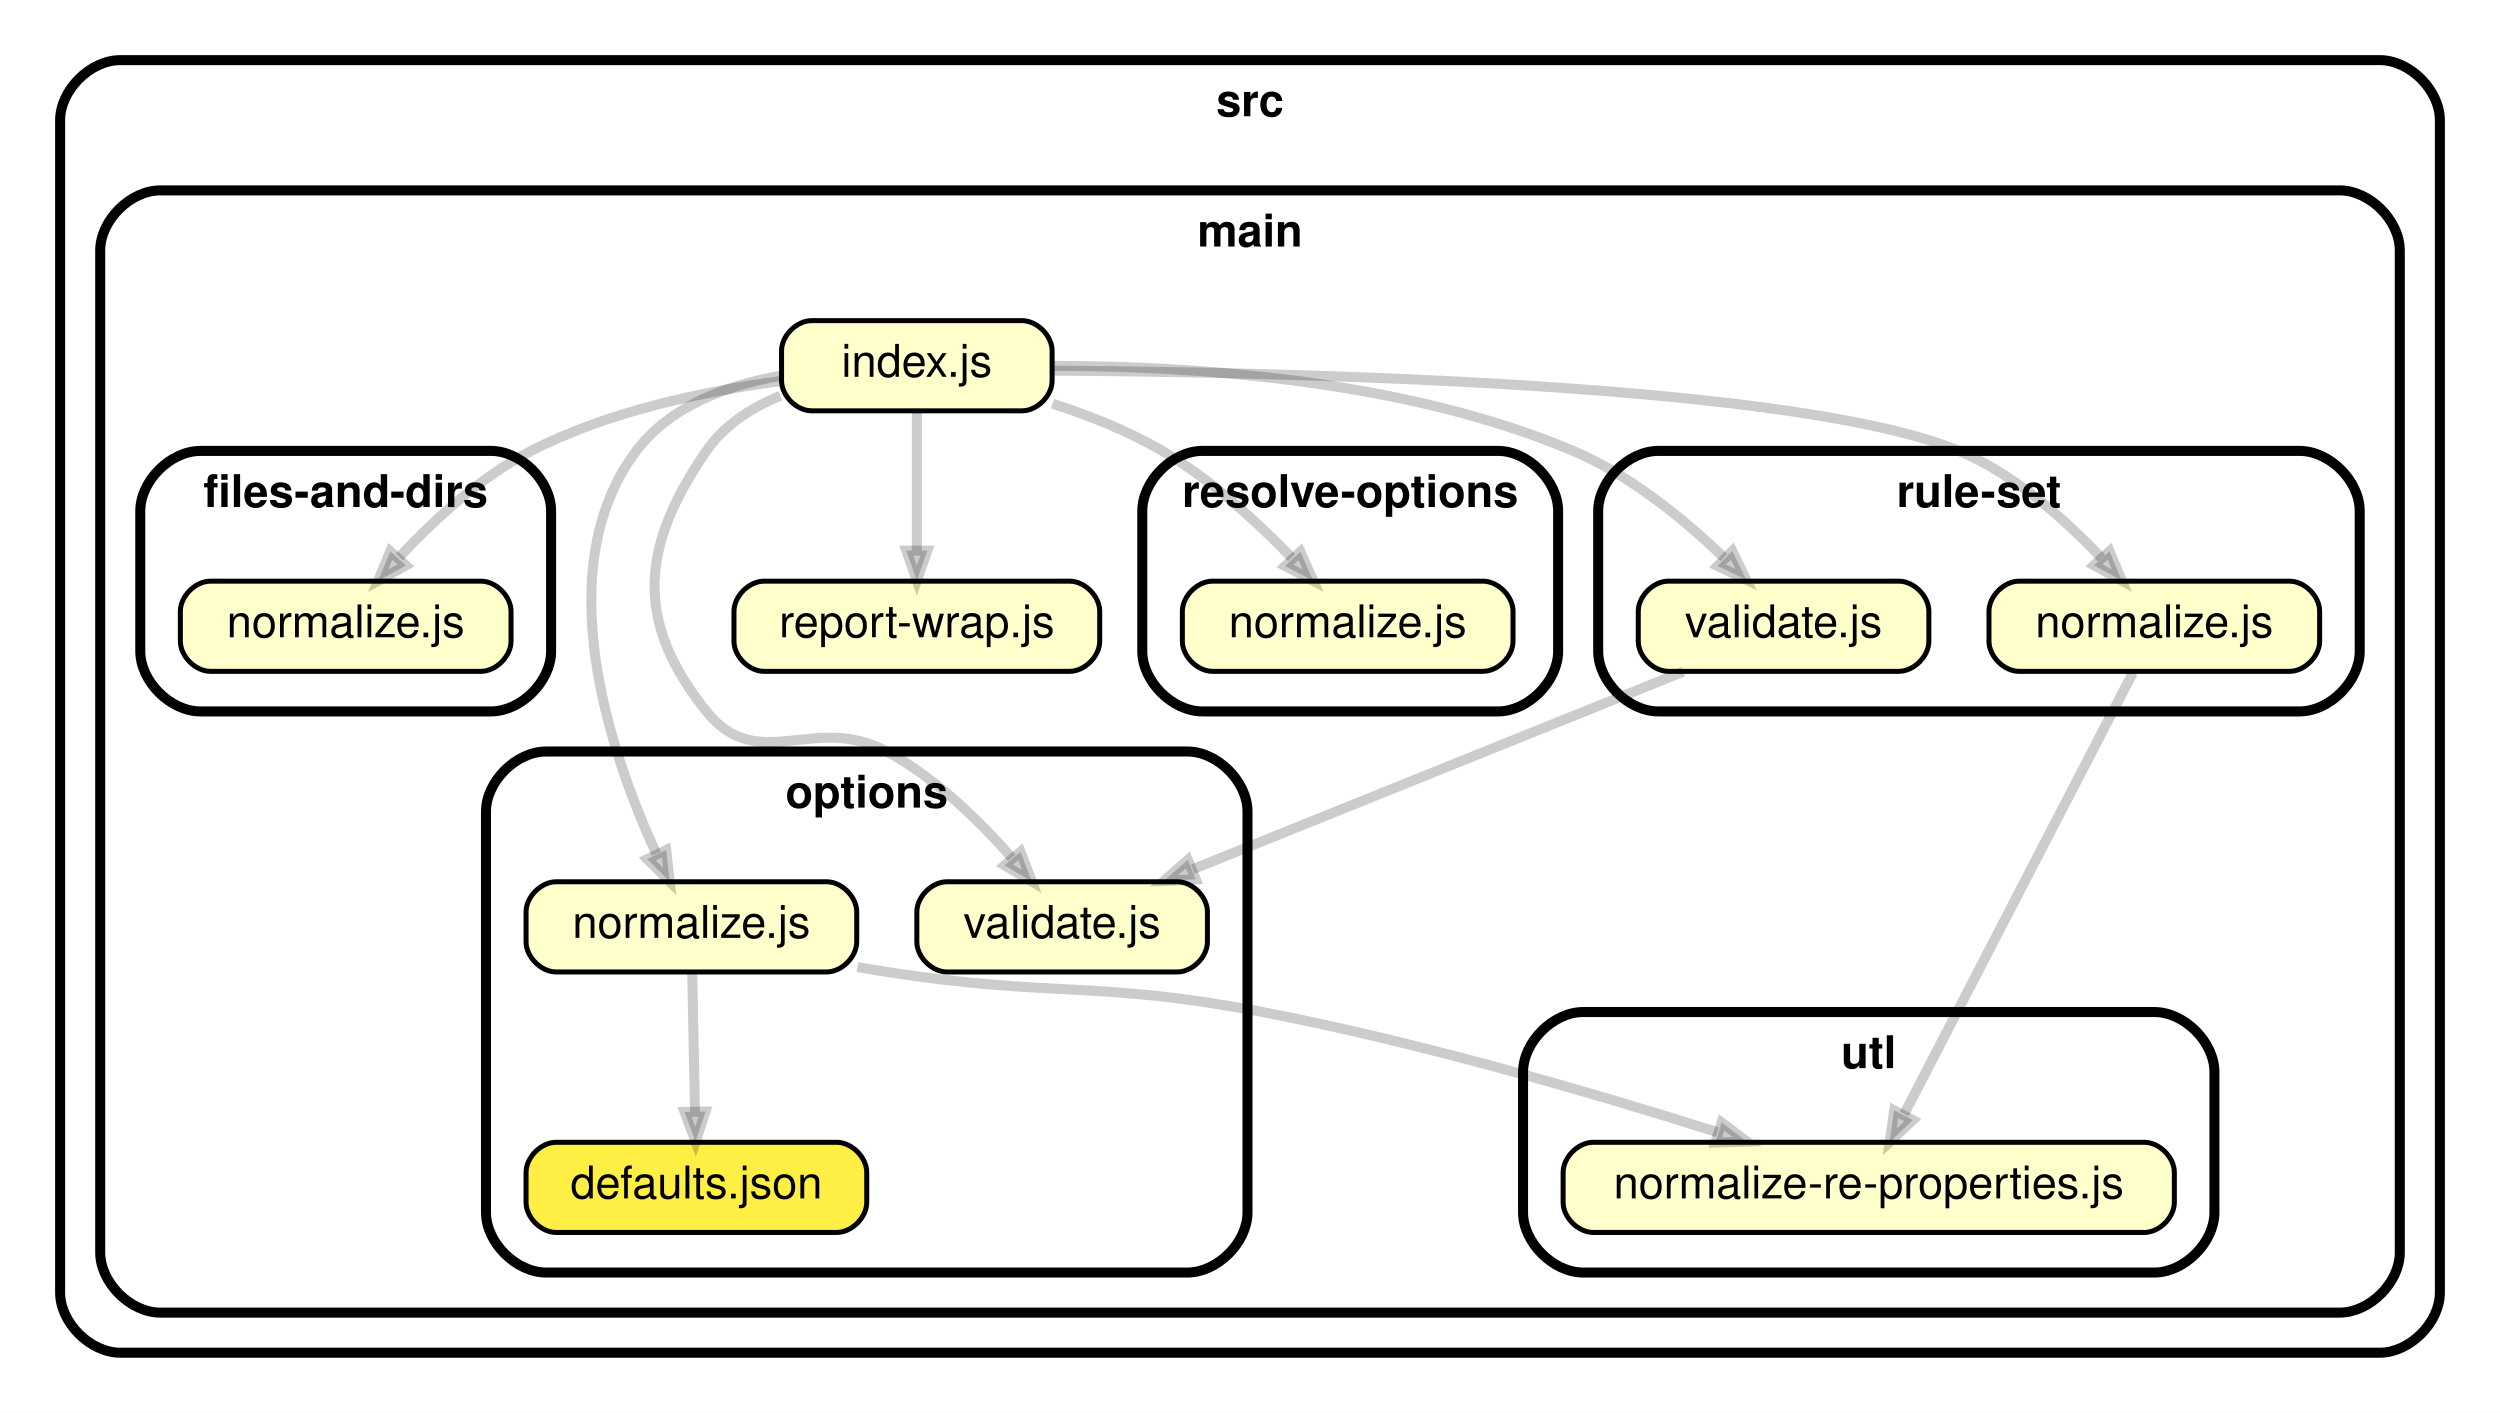
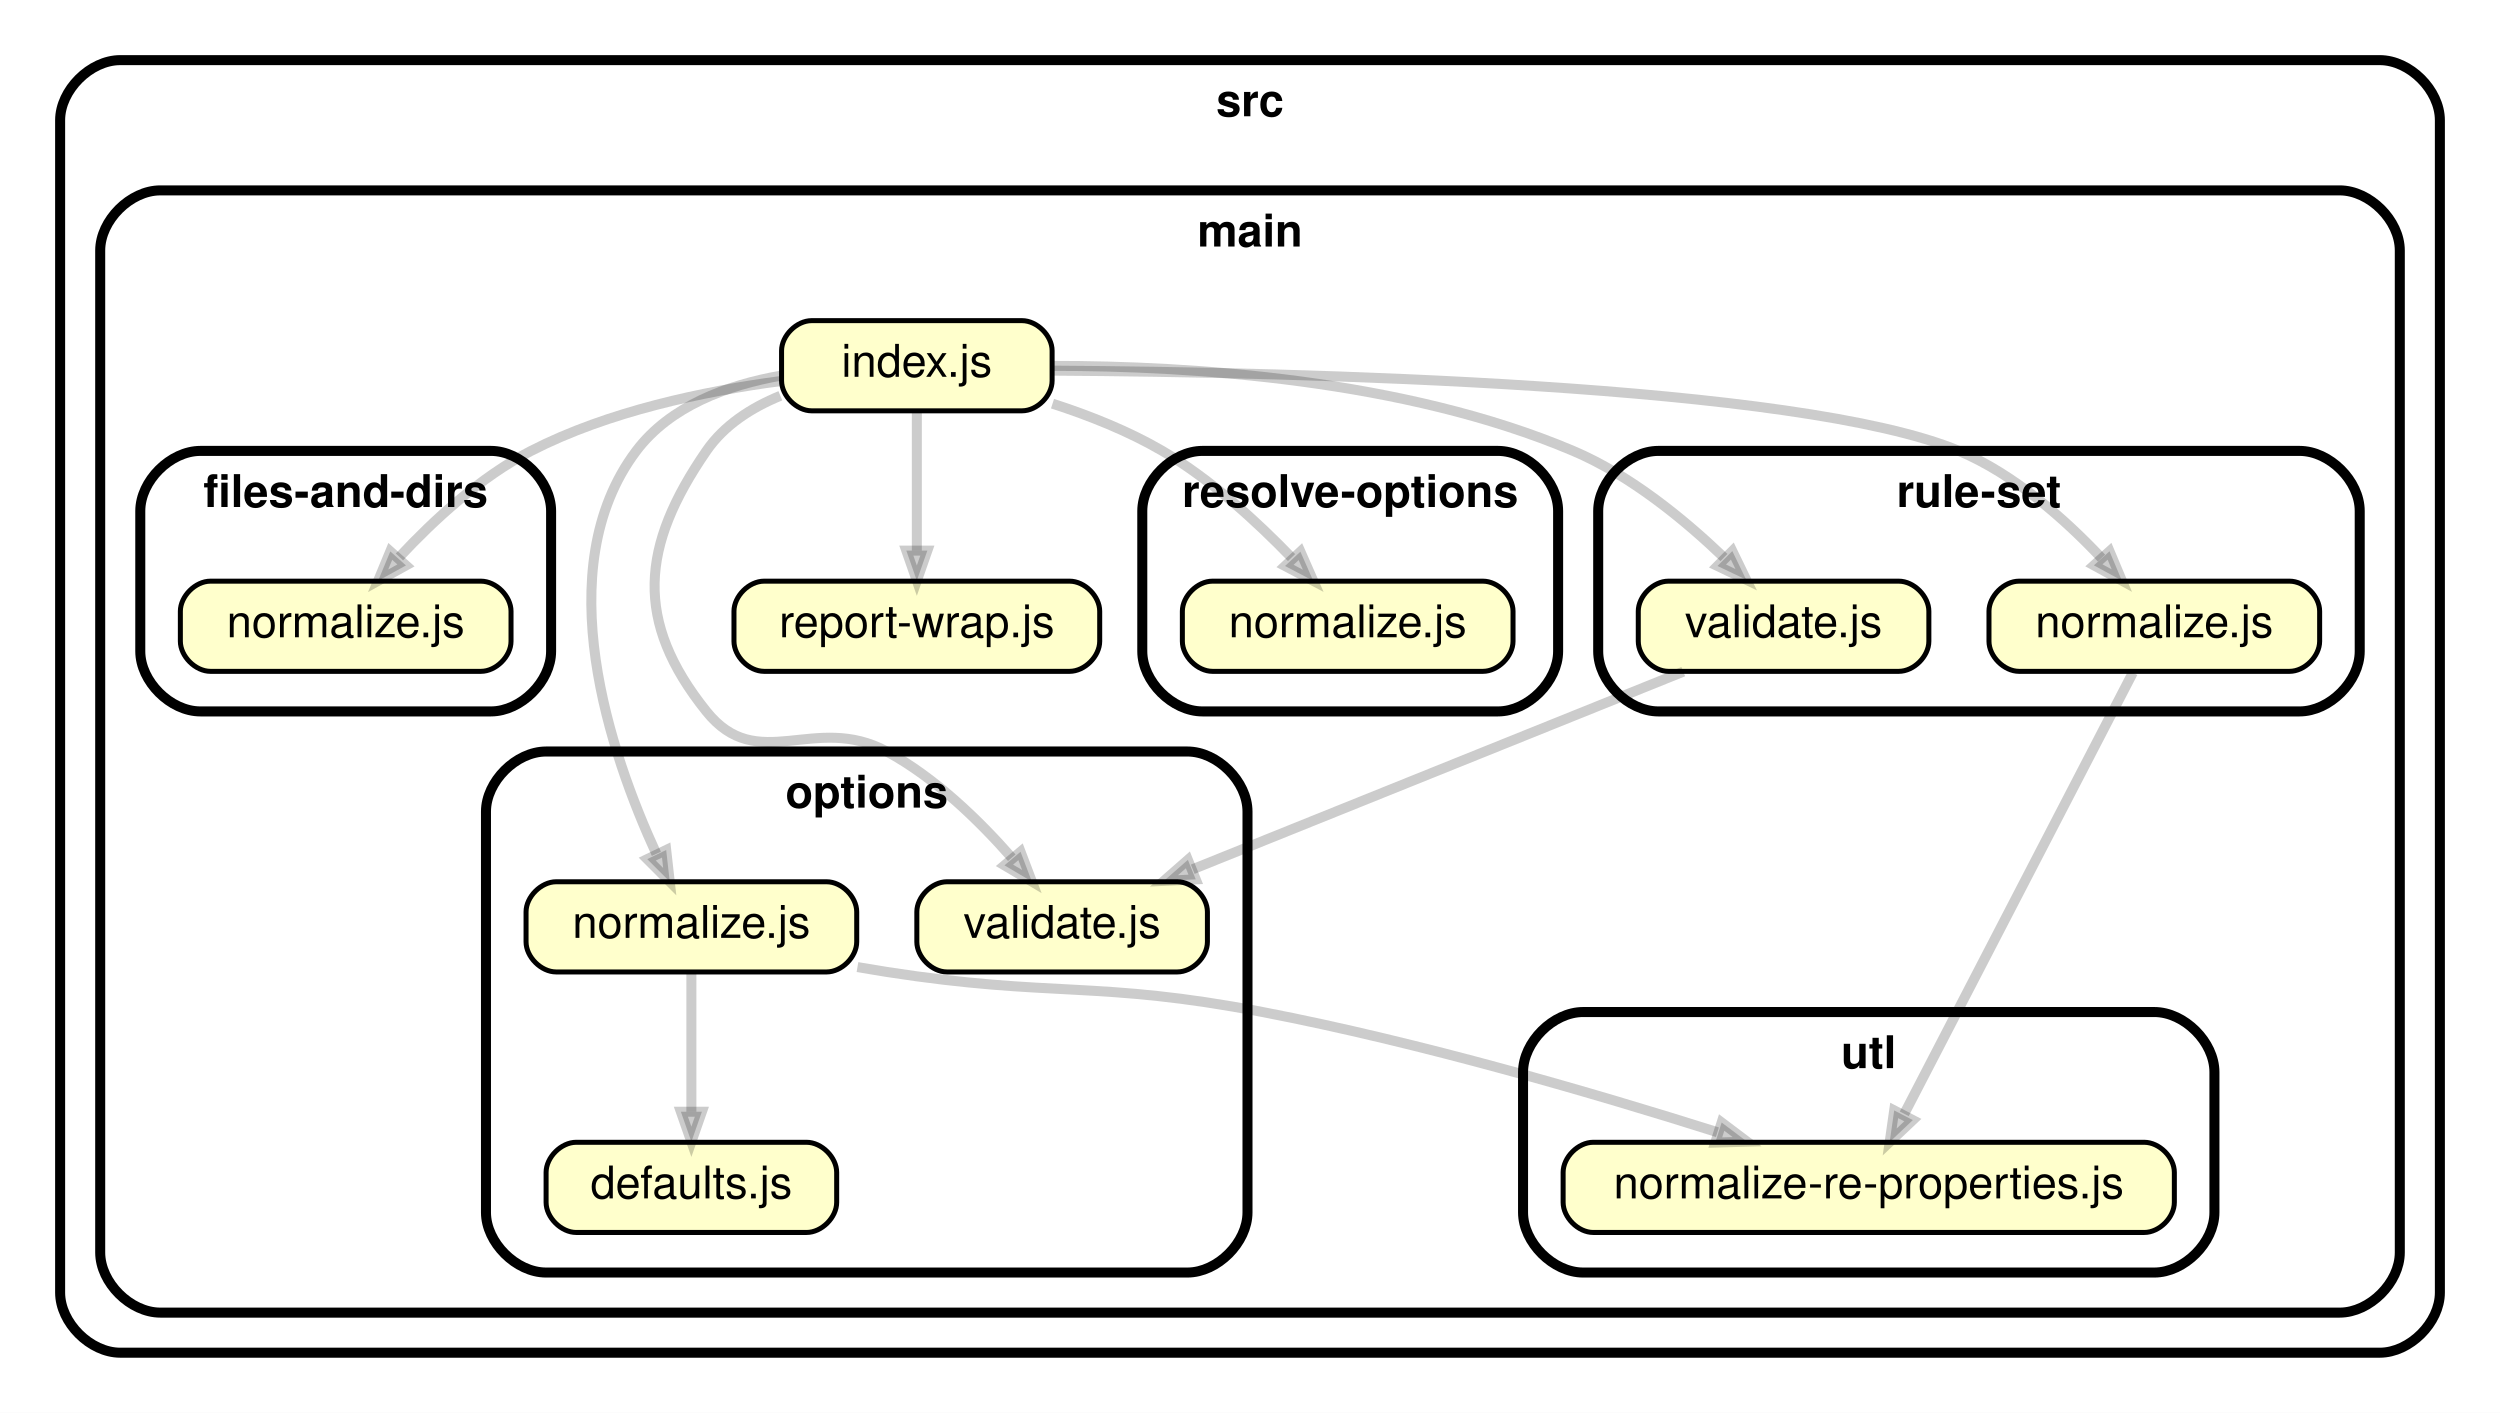
<svg xmlns="http://www.w3.org/2000/svg" xmlns:xlink="http://www.w3.org/1999/xlink" width="499pt" height="282pt" viewBox="0.00 0.00 499.00 282.00">
  <g id="graph0" class="graph" transform="scale(1 1) rotate(0) translate(4 278)">
    <polygon fill="white" stroke="transparent" points="-4,4 -4,-278 495,-278 495,4 -4,4" />
    <g id="clust1" class="cluster">
      <path fill="#ffffff" stroke="black" stroke-width="2" d="M20,-8C20,-8 471,-8 471,-8 477,-8 483,-14 483,-20 483,-20 483,-254 483,-254 483,-260 477,-266 471,-266 471,-266 20,-266 20,-266 14,-266 8,-260 8,-254 8,-254 8,-20 8,-20 8,-14 14,-8 20,-8" />
      <text text-anchor="middle" x="245.5" y="-254.8" font-family="Helvetica,sans-Serif" font-weight="bold" font-size="9.00">src</text>
    </g>
    <g id="clust2" class="cluster">
      <path fill="#ffffff" stroke="black" stroke-width="2" d="M28,-16C28,-16 463,-16 463,-16 469,-16 475,-22 475,-28 475,-28 475,-228 475,-228 475,-234 469,-240 463,-240 463,-240 28,-240 28,-240 22,-240 16,-234 16,-228 16,-228 16,-28 16,-28 16,-22 22,-16 28,-16" />
      <text text-anchor="middle" x="245.5" y="-228.8" font-family="Helvetica,sans-Serif" font-weight="bold" font-size="9.00">main</text>
    </g>
    <g id="clust3" class="cluster">
      <path fill="#ffffff" stroke="black" stroke-width="2" d="M36,-136C36,-136 94,-136 94,-136 100,-136 106,-142 106,-148 106,-148 106,-176 106,-176 106,-182 100,-188 94,-188 94,-188 36,-188 36,-188 30,-188 24,-182 24,-176 24,-176 24,-148 24,-148 24,-142 30,-136 36,-136" />
      <text text-anchor="middle" x="65" y="-176.8" font-family="Helvetica,sans-Serif" font-weight="bold" font-size="9.00">files-and-dirs</text>
    </g>
    <g id="clust4" class="cluster">
      <path fill="#ffffff" stroke="black" stroke-width="2" d="M105,-24C105,-24 233,-24 233,-24 239,-24 245,-30 245,-36 245,-36 245,-116 245,-116 245,-122 239,-128 233,-128 233,-128 105,-128 105,-128 99,-128 93,-122 93,-116 93,-116 93,-36 93,-36 93,-30 99,-24 105,-24" />
      <text text-anchor="middle" x="169" y="-116.8" font-family="Helvetica,sans-Serif" font-weight="bold" font-size="9.00">options</text>
    </g>
    <g id="clust5" class="cluster">
      <path fill="#ffffff" stroke="black" stroke-width="2" d="M236,-136C236,-136 295,-136 295,-136 301,-136 307,-142 307,-148 307,-148 307,-176 307,-176 307,-182 301,-188 295,-188 295,-188 236,-188 236,-188 230,-188 224,-182 224,-176 224,-176 224,-148 224,-148 224,-142 230,-136 236,-136" />
      <text text-anchor="middle" x="265.5" y="-176.8" font-family="Helvetica,sans-Serif" font-weight="bold" font-size="9.00">resolve-options</text>
    </g>
    <g id="clust6" class="cluster">
      <path fill="#ffffff" stroke="black" stroke-width="2" d="M327,-136C327,-136 455,-136 455,-136 461,-136 467,-142 467,-148 467,-148 467,-176 467,-176 467,-182 461,-188 455,-188 455,-188 327,-188 327,-188 321,-188 315,-182 315,-176 315,-176 315,-148 315,-148 315,-142 321,-136 327,-136" />
      <text text-anchor="middle" x="391" y="-176.8" font-family="Helvetica,sans-Serif" font-weight="bold" font-size="9.00">rule-set</text>
    </g>
    <g id="clust7" class="cluster">
      <path fill="#ffffff" stroke="black" stroke-width="2" d="M312,-24C312,-24 426,-24 426,-24 432,-24 438,-30 438,-36 438,-36 438,-64 438,-64 438,-70 432,-76 426,-76 426,-76 312,-76 312,-76 306,-76 300,-70 300,-64 300,-64 300,-36 300,-36 300,-30 306,-24 312,-24" />
      <text text-anchor="middle" x="369" y="-64.8" font-family="Helvetica,sans-Serif" font-weight="bold" font-size="9.00">utl</text>
    </g>
    <g id="node1" class="node">
      <g id="a_node1">
        <a xlink:href="src/main/files-and-dirs/normalize.js" xlink:title="normalize.js">
          <path fill="#ffffcc" stroke="black" d="M92,-162C92,-162 38,-162 38,-162 35,-162 32,-159 32,-156 32,-156 32,-150 32,-150 32,-147 35,-144 38,-144 38,-144 92,-144 92,-144 95,-144 98,-147 98,-150 98,-150 98,-156 98,-156 98,-159 95,-162 92,-162" />
          <text text-anchor="middle" x="65" y="-150.8" font-family="Helvetica,sans-Serif" font-size="9.00">normalize.js</text>
        </a>
      </g>
    </g>
    <g id="node2" class="node">
      <g id="a_node2">
        <a xlink:href="src/main/index.js" xlink:title="index.js">
          <path fill="#ffffcc" stroke="black" d="M200,-214C200,-214 158,-214 158,-214 155,-214 152,-211 152,-208 152,-208 152,-202 152,-202 152,-199 155,-196 158,-196 158,-196 200,-196 200,-196 203,-196 206,-199 206,-202 206,-202 206,-208 206,-208 206,-211 203,-214 200,-214" />
          <text text-anchor="middle" x="179" y="-202.8" font-family="Helvetica,sans-Serif" font-size="9.00">index.js</text>
        </a>
      </g>
    </g>
    <g id="edge1" class="edge">
      <path fill="none" stroke="#000000" stroke-width="2" stroke-opacity="0.2" d="M151.8,-201.94C136.5,-199.91 117.43,-195.92 102,-188 91.91,-182.82 82.53,-174.14 75.73,-166.84" />
      <polygon fill="#000000" fill-opacity="0.2" stroke="#000000" stroke-width="2" stroke-opacity="0.2" points="77.03,-165.14 71.47,-162.07 73.9,-167.94 77.03,-165.14" />
    </g>
    <g id="node3" class="node">
      <g id="a_node3">
        <a xlink:href="src/main/options/normalize.js" xlink:title="normalize.js">
          <path fill="#ffffcc" stroke="black" d="M161,-102C161,-102 107,-102 107,-102 104,-102 101,-99 101,-96 101,-96 101,-90 101,-90 101,-87 104,-84 107,-84 107,-84 161,-84 161,-84 164,-84 167,-87 167,-90 167,-90 167,-96 167,-96 167,-99 164,-102 161,-102" />
          <text text-anchor="middle" x="134" y="-90.8" font-family="Helvetica,sans-Serif" font-size="9.00">normalize.js</text>
        </a>
      </g>
    </g>
    <g id="edge2" class="edge">
      <path fill="none" stroke="#000000" stroke-width="2" stroke-opacity="0.2" d="M151.96,-203.04C141.18,-201.16 129.76,-196.96 123,-188 105.16,-164.34 117.91,-127.37 127.01,-107.58" />
      <polygon fill="#000000" fill-opacity="0.2" stroke="#000000" stroke-width="2" stroke-opacity="0.2" points="128.97,-108.34 129.68,-102.02 125.19,-106.52 128.97,-108.34" />
    </g>
    <g id="node4" class="node">
      <g id="a_node4">
        <a xlink:href="src/main/options/validate.js" xlink:title="validate.js">
          <path fill="#ffffcc" stroke="black" d="M231,-102C231,-102 185,-102 185,-102 182,-102 179,-99 179,-96 179,-96 179,-90 179,-90 179,-87 182,-84 185,-84 185,-84 231,-84 231,-84 234,-84 237,-87 237,-90 237,-90 237,-96 237,-96 237,-99 234,-102 231,-102" />
          <text text-anchor="middle" x="208" y="-90.8" font-family="Helvetica,sans-Serif" font-size="9.00">validate.js</text>
        </a>
      </g>
    </g>
    <g id="edge3" class="edge">
      <path fill="none" stroke="#000000" stroke-width="2" stroke-opacity="0.2" d="M151.76,-199C145.97,-196.63 140.54,-193.14 137,-188 123.89,-168.97 122.54,-154.03 137,-136 147.26,-123.21 158.58,-135.78 173,-128 182.69,-122.77 191.57,-114.08 197.95,-106.8" />
      <polygon fill="#000000" fill-opacity="0.2" stroke="#000000" stroke-width="2" stroke-opacity="0.2" points="199.7,-107.99 201.96,-102.04 196.49,-105.28 199.7,-107.99" />
    </g>
    <g id="node5" class="node">
      <g id="a_node5">
        <a xlink:href="src/main/report-wrap.js" xlink:title="report-wrap.js">
          <path fill="#ffffcc" stroke="black" d="M209.5,-162C209.5,-162 148.5,-162 148.5,-162 145.5,-162 142.5,-159 142.5,-156 142.5,-156 142.5,-150 142.5,-150 142.5,-147 145.5,-144 148.5,-144 148.5,-144 209.5,-144 209.5,-144 212.5,-144 215.5,-147 215.5,-150 215.5,-150 215.5,-156 215.5,-156 215.5,-159 212.5,-162 209.5,-162" />
          <text text-anchor="middle" x="179" y="-150.8" font-family="Helvetica,sans-Serif" font-size="9.00">report-wrap.js</text>
        </a>
      </g>
    </g>
    <g id="edge4" class="edge">
      <path fill="none" stroke="#000000" stroke-width="2" stroke-opacity="0.2" d="M179,-195.74C179,-188.24 179,-177.02 179,-168.1" />
      <polygon fill="#000000" fill-opacity="0.2" stroke="#000000" stroke-width="2" stroke-opacity="0.2" points="181.1,-168.1 179,-162.1 176.9,-168.1 181.1,-168.1" />
    </g>
    <g id="node6" class="node">
      <g id="a_node6">
        <a xlink:href="src/main/resolve-options/normalize.js" xlink:title="normalize.js">
          <path fill="#ffffcc" stroke="black" d="M292,-162C292,-162 238,-162 238,-162 235,-162 232,-159 232,-156 232,-156 232,-150 232,-150 232,-147 235,-144 238,-144 238,-144 292,-144 292,-144 295,-144 298,-147 298,-150 298,-150 298,-156 298,-156 298,-159 295,-162 292,-162" />
          <text text-anchor="middle" x="265" y="-150.8" font-family="Helvetica,sans-Serif" font-size="9.00">normalize.js</text>
        </a>
      </g>
    </g>
    <g id="edge5" class="edge">
      <path fill="none" stroke="#000000" stroke-width="2" stroke-opacity="0.2" d="M206.08,-197.43C213.47,-195.04 221.28,-191.93 228,-188 237.67,-182.34 246.94,-173.81 253.79,-166.71" />
      <polygon fill="#000000" fill-opacity="0.2" stroke="#000000" stroke-width="2" stroke-opacity="0.2" points="255.56,-167.89 258.12,-162.07 252.49,-165.03 255.56,-167.89" />
    </g>
    <g id="node7" class="node">
      <g id="a_node7">
        <a xlink:href="src/main/rule-set/normalize.js" xlink:title="normalize.js">
          <path fill="#ffffcc" stroke="black" d="M453,-162C453,-162 399,-162 399,-162 396,-162 393,-159 393,-156 393,-156 393,-150 393,-150 393,-147 396,-144 399,-144 399,-144 453,-144 453,-144 456,-144 459,-147 459,-150 459,-150 459,-156 459,-156 459,-159 456,-162 453,-162" />
          <text text-anchor="middle" x="426" y="-150.8" font-family="Helvetica,sans-Serif" font-size="9.00">normalize.js</text>
        </a>
      </g>
    </g>
    <g id="edge6" class="edge">
      <path fill="none" stroke="#000000" stroke-width="2" stroke-opacity="0.2" d="M206.25,-204.02C255.02,-203.7 355.1,-201.37 387,-188 398.11,-183.34 408.29,-174.23 415.46,-166.61" />
      <polygon fill="#000000" fill-opacity="0.2" stroke="#000000" stroke-width="2" stroke-opacity="0.2" points="417.06,-167.97 419.52,-162.11 413.94,-165.16 417.06,-167.97" />
    </g>
    <g id="node8" class="node">
      <g id="a_node8">
        <a xlink:href="src/main/rule-set/validate.js" xlink:title="validate.js">
          <path fill="#ffffcc" stroke="black" d="M375,-162C375,-162 329,-162 329,-162 326,-162 323,-159 323,-156 323,-156 323,-150 323,-150 323,-147 326,-144 329,-144 329,-144 375,-144 375,-144 378,-144 381,-147 381,-150 381,-150 381,-156 381,-156 381,-159 378,-162 375,-162" />
          <text text-anchor="middle" x="352" y="-150.8" font-family="Helvetica,sans-Serif" font-size="9.00">validate.js</text>
        </a>
      </g>
    </g>
    <g id="edge7" class="edge">
      <path fill="none" stroke="#000000" stroke-width="2" stroke-opacity="0.2" d="M206.21,-204.97C233.52,-204.98 276.25,-202.31 310,-188 321.44,-183.15 332.29,-174.21 340.1,-166.72" />
      <polygon fill="#000000" fill-opacity="0.2" stroke="#000000" stroke-width="2" stroke-opacity="0.2" points="341.77,-168.01 344.54,-162.29 338.81,-165.03 341.77,-168.01" />
    </g>
    <g id="node9" class="node">
      <g id="a_node9">
-         <a xlink:href="src/main/options/defaults.json" xlink:title="defaults.json">
-           <path fill="#ffee44" stroke="black" d="M163,-50C163,-50 107,-50 107,-50 104,-50 101,-47 101,-44 101,-44 101,-38 101,-38 101,-35 104,-32 107,-32 107,-32 163,-32 163,-32 166,-32 169,-35 169,-38 169,-38 169,-44 169,-44 169,-47 166,-50 163,-50" />
-           <text text-anchor="middle" x="135" y="-38.8" font-family="Helvetica,sans-Serif" font-size="9.00">defaults.json</text>
+         <a xlink:href="src/main/options/defaults.js" xlink:title="defaults.js">
+           <path fill="#ffffcc" stroke="black" d="M157,-50C157,-50 111,-50 111,-50 108,-50 105,-47 105,-44 105,-44 105,-38 105,-38 105,-35 108,-32 111,-32 111,-32 157,-32 157,-32 160,-32 163,-35 163,-38 163,-38 163,-44 163,-44 163,-47 160,-50 157,-50" />
+           <text text-anchor="middle" x="134" y="-38.8" font-family="Helvetica,sans-Serif" font-size="9.00">defaults.js</text>
        </a>
      </g>
    </g>
    <g id="edge9" class="edge">
-       <path fill="none" stroke="#000000" stroke-width="2" stroke-opacity="0.2" d="M134.17,-83.74C134.32,-76.24 134.54,-65.02 134.72,-56.1" />
-       <polygon fill="#000000" fill-opacity="0.2" stroke="#000000" stroke-width="2" stroke-opacity="0.2" points="136.82,-56.14 134.84,-50.1 132.62,-56.06 136.82,-56.14" />
+       <path fill="none" stroke="#000000" stroke-width="2" stroke-opacity="0.2" d="M134,-83.74C134,-76.24 134,-65.02 134,-56.1" />
+       <polygon fill="#000000" fill-opacity="0.2" stroke="#000000" stroke-width="2" stroke-opacity="0.2" points="136.1,-56.1 134,-50.1 131.9,-56.1 136.1,-56.1" />
    </g>
    <g id="node10" class="node">
      <g id="a_node10">
        <a xlink:href="src/main/utl/normalize-re-properties.js" xlink:title="normalize-re-properties.js">
          <path fill="#ffffcc" stroke="black" d="M424,-50C424,-50 314,-50 314,-50 311,-50 308,-47 308,-44 308,-44 308,-38 308,-38 308,-35 311,-32 314,-32 314,-32 424,-32 424,-32 427,-32 430,-35 430,-38 430,-38 430,-44 430,-44 430,-47 427,-50 424,-50" />
          <text text-anchor="middle" x="369" y="-38.8" font-family="Helvetica,sans-Serif" font-size="9.00">normalize-re-properties.js</text>
        </a>
      </g>
    </g>
    <g id="edge8" class="edge">
      <path fill="none" stroke="#000000" stroke-width="2" stroke-opacity="0.2" d="M167.15,-84.97C169.13,-84.63 171.09,-84.3 173,-84 206.12,-78.85 215.08,-82.33 248,-76 279.41,-69.96 314.52,-59.69 338.79,-52.01" />
      <polygon fill="#000000" fill-opacity="0.2" stroke="#000000" stroke-width="2" stroke-opacity="0.2" points="339.64,-53.95 344.72,-50.12 338.37,-49.94 339.64,-53.95" />
    </g>
    <g id="edge10" class="edge">
      <path fill="none" stroke="#000000" stroke-width="2" stroke-opacity="0.2" d="M421.72,-143.73C411.97,-124.93 388.07,-78.8 376.09,-55.68" />
      <polygon fill="#000000" fill-opacity="0.2" stroke="#000000" stroke-width="2" stroke-opacity="0.2" points="377.8,-54.43 373.18,-50.06 374.08,-56.36 377.8,-54.43" />
    </g>
    <g id="edge11" class="edge">
      <path fill="none" stroke="#000000" stroke-width="2" stroke-opacity="0.2" d="M331.98,-143.94C306.44,-133.65 262.21,-115.84 234.07,-104.5" />
      <polygon fill="#000000" fill-opacity="0.2" stroke="#000000" stroke-width="2" stroke-opacity="0.2" points="234.67,-102.48 228.32,-102.18 233.1,-106.37 234.67,-102.48" />
    </g>
  </g>
</svg>
